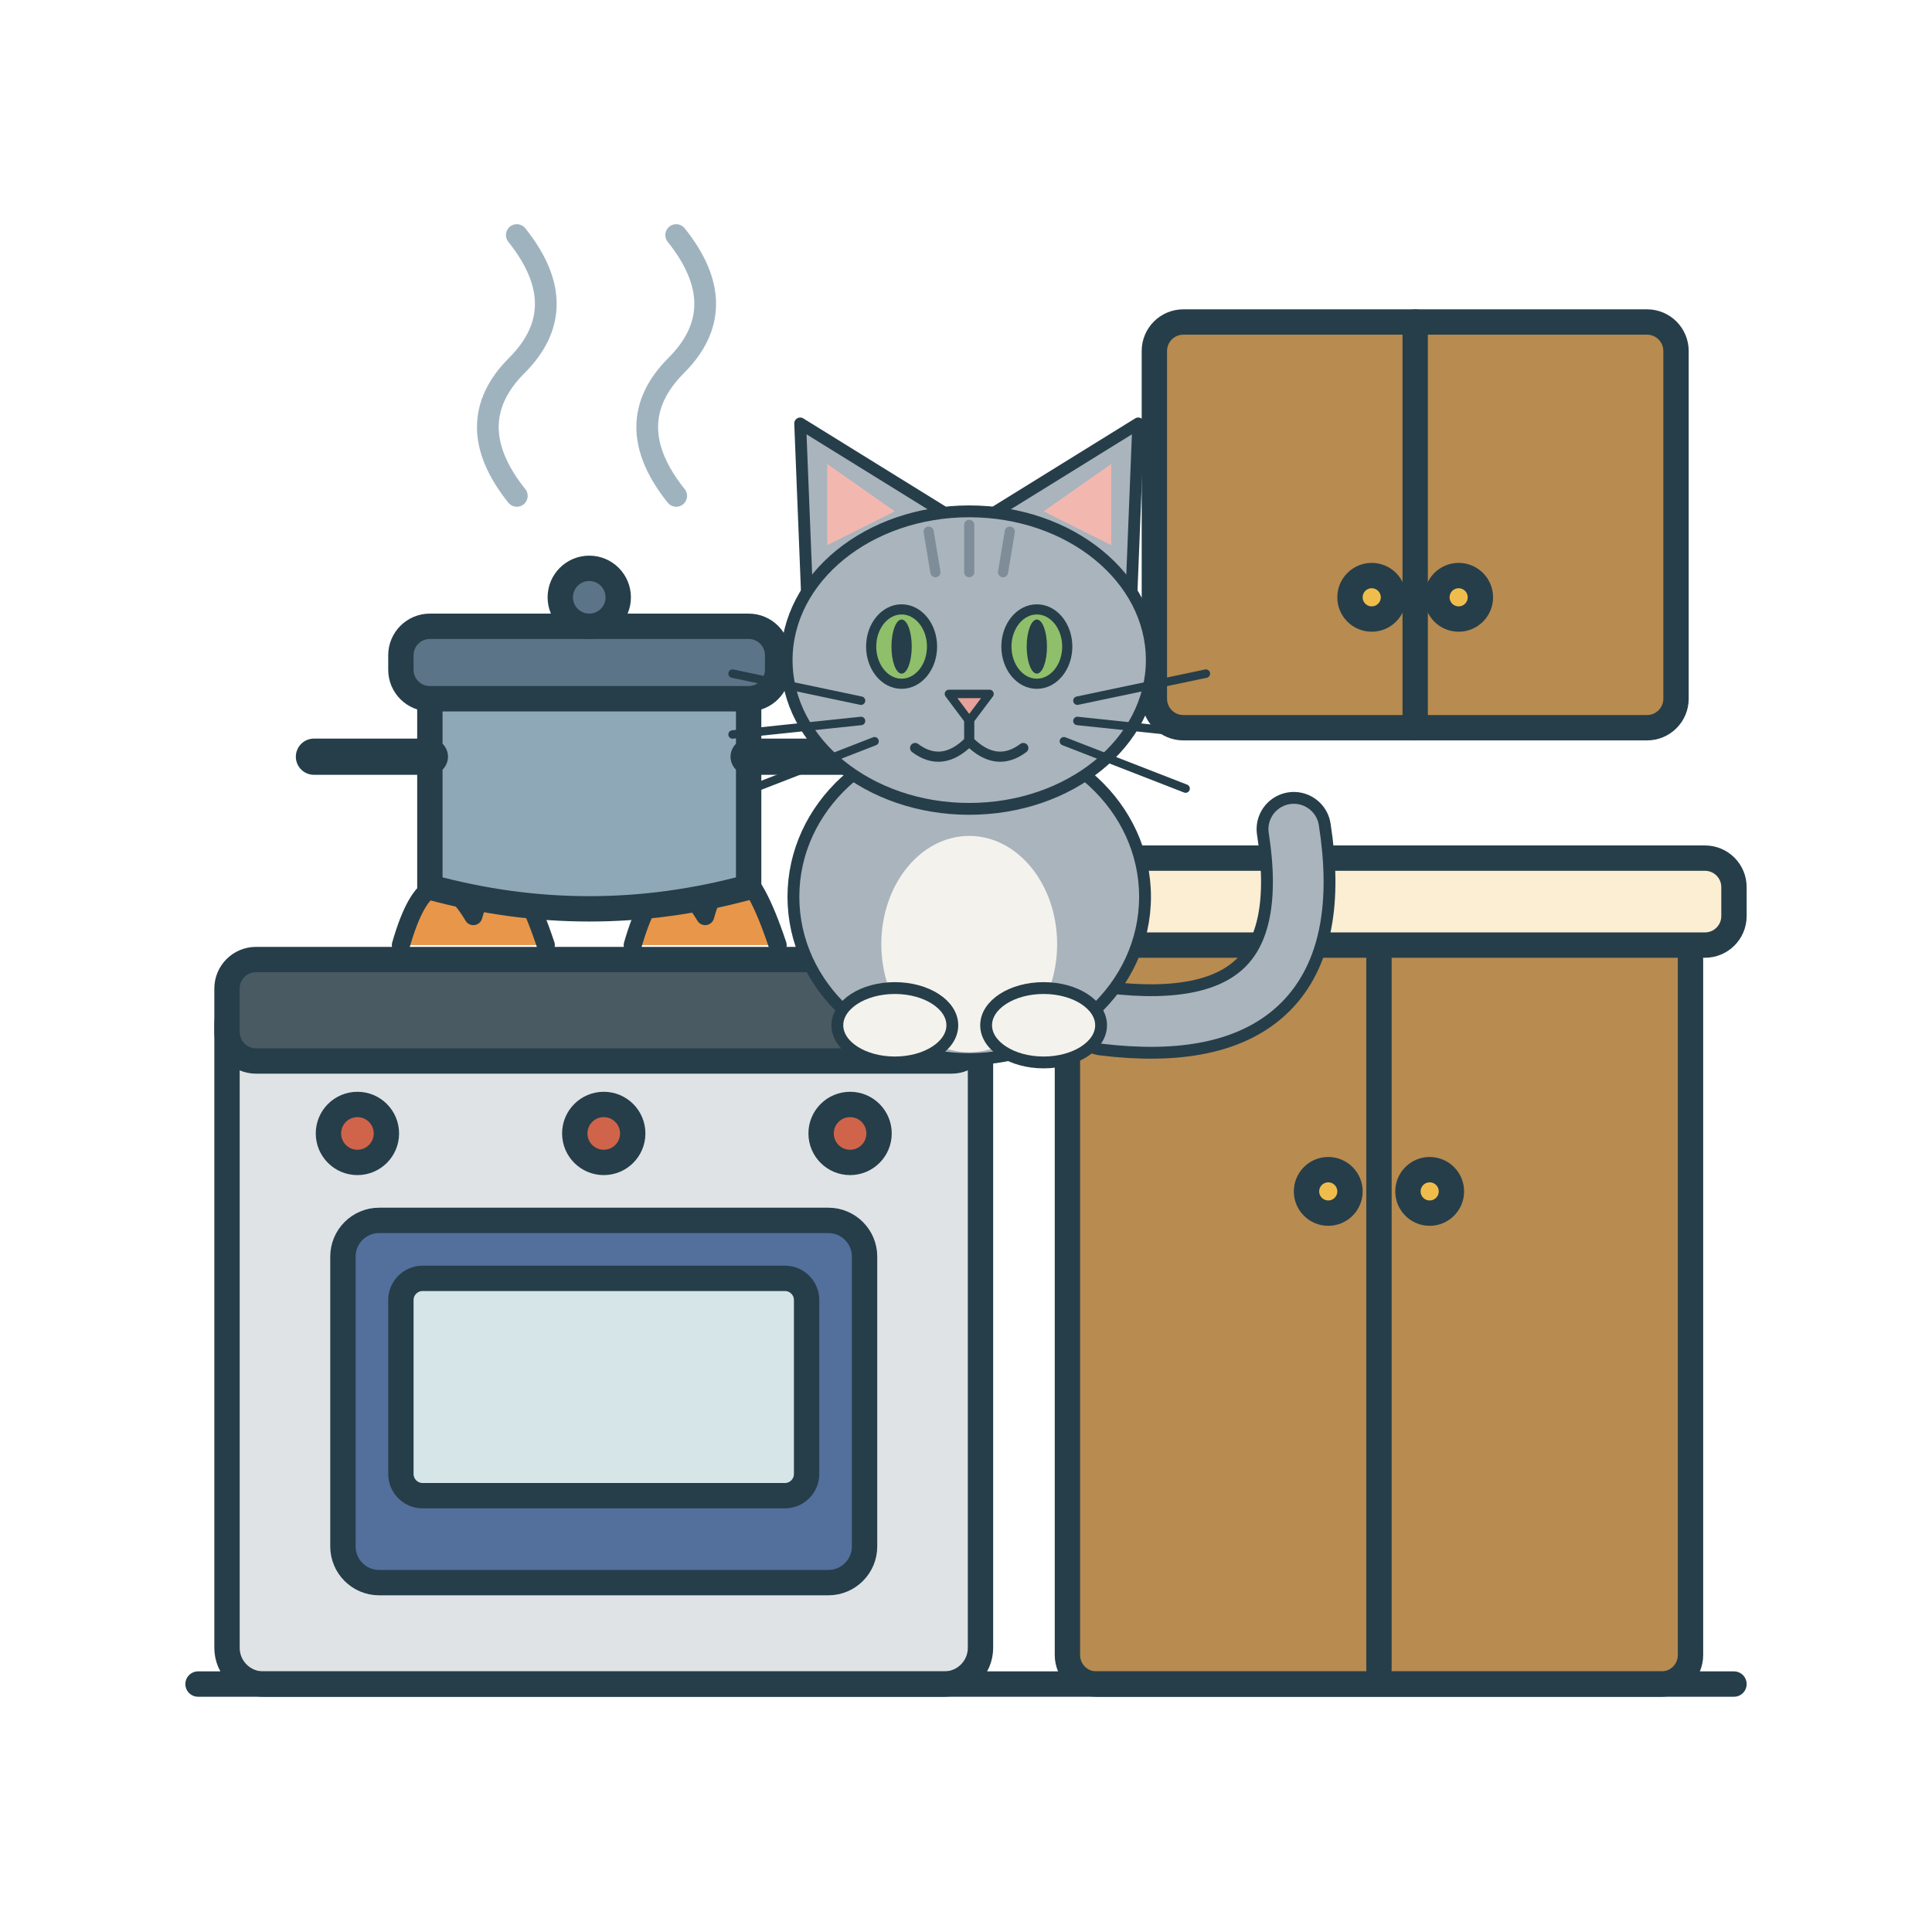
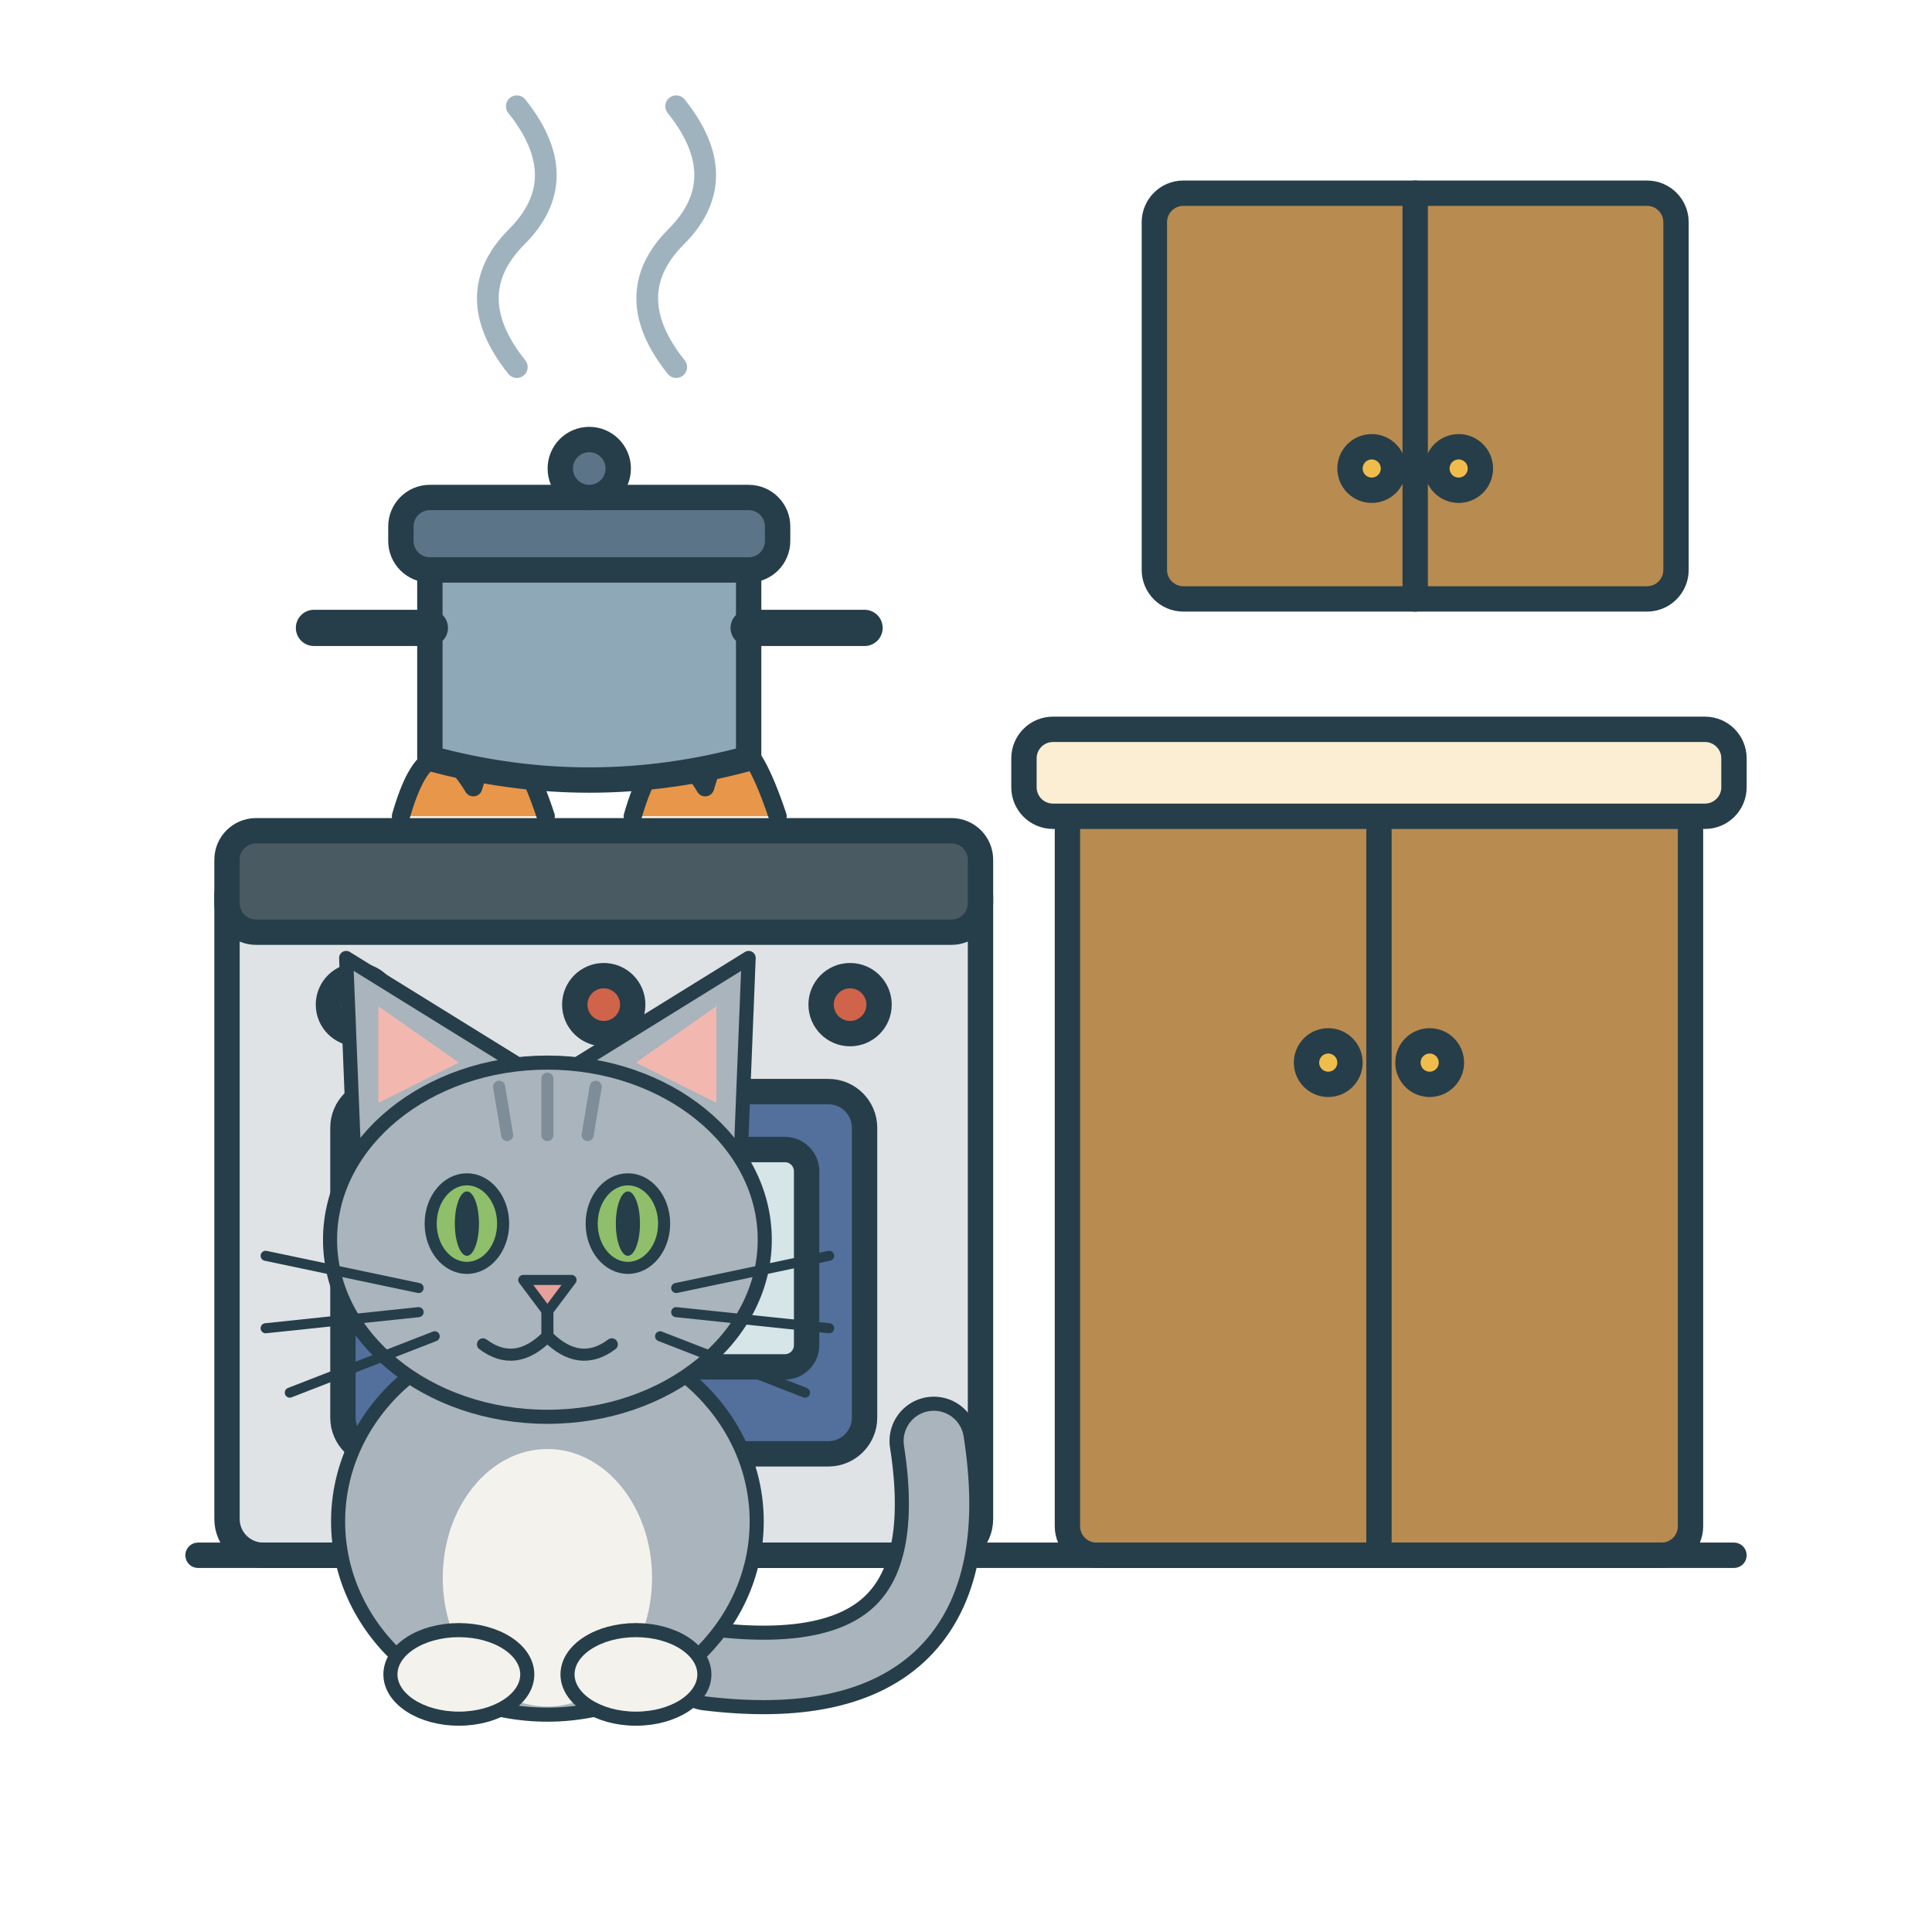
<svg xmlns="http://www.w3.org/2000/svg" viewBox="0 0 240 240">
  <g stroke="#263e49" stroke-width="3.5" stroke-linecap="round" stroke-linejoin="round">
-     <g transform="translate(12 22) scale(.9)">
+     <g transform="translate(12 6) scale(.9)">
      <g stroke="#263e49" stroke-width="3.5" stroke-linecap="round" stroke-linejoin="round">
        <rect x="146" y="20" width="72" height="56" rx="4" fill="#b88b50" />
        <path d="M182 20 L182 76" fill="none" />
        <circle cx="176" cy="58" r="3" fill="#f0bd4d" />
        <circle cx="188" cy="58" r="3" fill="#f0bd4d" />
        <rect x="134" y="104" width="86" height="104" rx="4" fill="#b88b50" />
        <rect x="128" y="94" width="98" height="12" rx="4" fill="#fbeed3" />
        <path d="M177 108 L177 206" fill="none" />
        <circle cx="170" cy="140" r="3" fill="#f0bd4d" />
        <circle cx="184" cy="140" r="3" fill="#f0bd4d" />
        <rect x="18" y="112" width="104" height="96" rx="5" fill="#dfe3e6" />
        <rect x="18" y="108" width="104" height="14" rx="4" fill="#4a5a63" />
        <rect x="34" y="144" width="72" height="50" rx="5" fill="#536f9c" />
        <rect x="42" y="152" width="56" height="30" rx="3" fill="#d5e5e8" />
        <circle cx="36" cy="132" r="4" fill="#d0644a" />
        <circle cx="70" cy="132" r="4" fill="#d0644a" />
        <circle cx="104" cy="132" r="4" fill="#d0644a" />
        <path d="M42 106 Q46 92 52 102 Q56 88 62 106 M74 106 Q78 92 84 102 Q88 88 94 106" fill="#e8964a" stroke-width="2.5" />
        <path d="M46 98 L46 70 L90 70 L90 98 Q68 104 46 98 Z" fill="#8fa8b8" />
        <rect x="42" y="62" width="52" height="10" rx="4" fill="#5b7488" />
        <circle cx="68" cy="58" r="4" fill="#5b7488" />
        <path d="M30 80 L46 80 M90 80 L106 80" fill="none" stroke-width="5" />
        <path d="M58 44 Q50 34 58 26 Q66 18 58 8 M80 44 Q72 34 80 26 Q88 18 80 8" fill="none" stroke="#9fb3bf" stroke-width="3" />
        <path d="M14 208 L226 208" fill="none" />
      </g>
    </g>
-     <g transform="translate(70 40) scale(.42)">
+     <g transform="translate(8 104) scale(.5)">
      <g stroke="#263e49" stroke-width="3.5" stroke-linecap="round" stroke-linejoin="round">
        <path d="M160 206 Q226 214 216 150" fill="none" stroke-width="22" />
        <path d="M160 206 Q226 214 216 150" fill="none" stroke="#a9b4bd" stroke-width="15" />
        <ellipse cx="120" cy="170" rx="52" ry="48" fill="#a9b4bd" />
        <ellipse cx="120" cy="184" rx="26" ry="32" fill="#f4f2ec" stroke="none" />
        <ellipse cx="98" cy="208" rx="17" ry="11" fill="#f4f2ec" />
        <ellipse cx="142" cy="208" rx="17" ry="11" fill="#f4f2ec" />
        <path d="M72 80 L70 30 L112 56 Z" fill="#a9b4bd" />
        <path d="M168 80 L170 30 L128 56 Z" fill="#a9b4bd" />
        <path d="M78 66 L78 42 L98 56 Z" fill="#f2b8b0" stroke="none" />
        <path d="M162 66 L162 42 L142 56 Z" fill="#f2b8b0" stroke="none" />
        <ellipse cx="120" cy="100" rx="54" ry="44" fill="#a9b4bd" />
        <path d="M120 60 L120 74 M108 62 L110 74 M132 62 L130 74" fill="none" stroke="#7f8d99" stroke-width="3" />
        <ellipse cx="100" cy="96" rx="9" ry="11" fill="#8fbf6a" stroke-width="3" />
        <ellipse cx="140" cy="96" rx="9" ry="11" fill="#8fbf6a" stroke-width="3" />
        <ellipse cx="100" cy="96" rx="3" ry="8" fill="#263e49" stroke="none" />
        <ellipse cx="140" cy="96" rx="3" ry="8" fill="#263e49" stroke="none" />
        <path d="M114 110 L126 110 L120 118 Z" fill="#e8a09a" stroke-width="2.5" />
        <path d="M120 118 L120 124 M120 124 Q112 132 104 126 M120 124 Q128 132 136 126" fill="none" stroke-width="3" />
        <path d="M88 112 L50 104 M88 118 L50 122 M92 124 L56 138 M152 112 L190 104 M152 118 L190 122 M148 124 L184 138" fill="none" stroke-width="2.5" />
      </g>
    </g>
  </g>
</svg>
